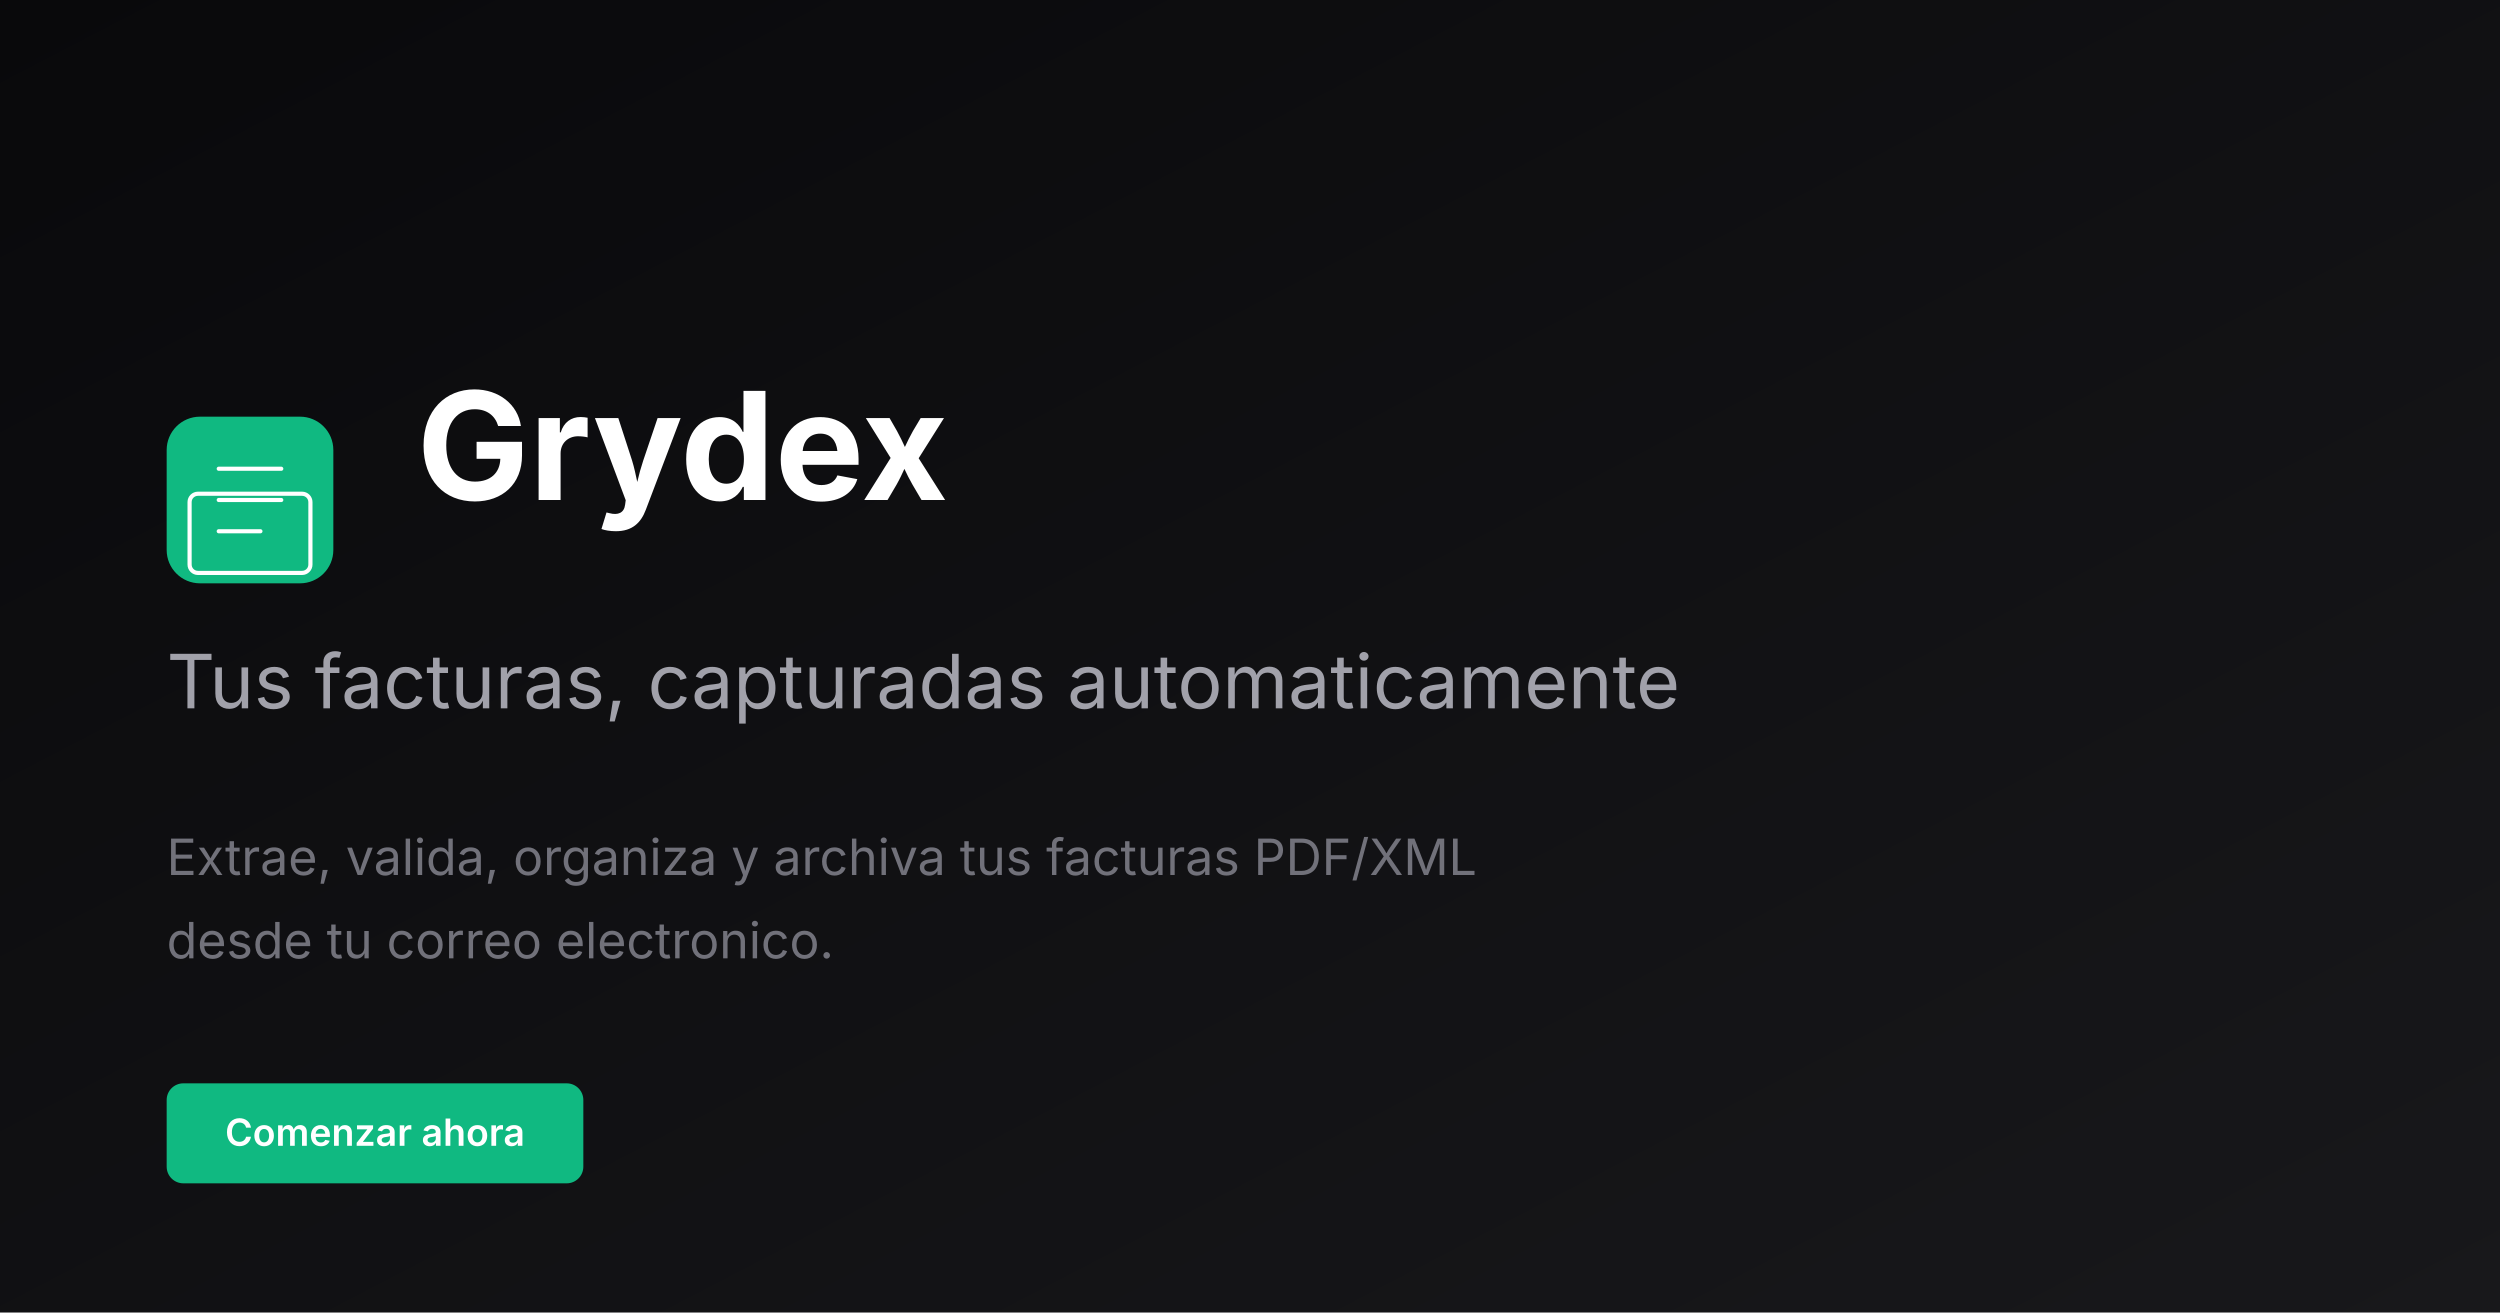
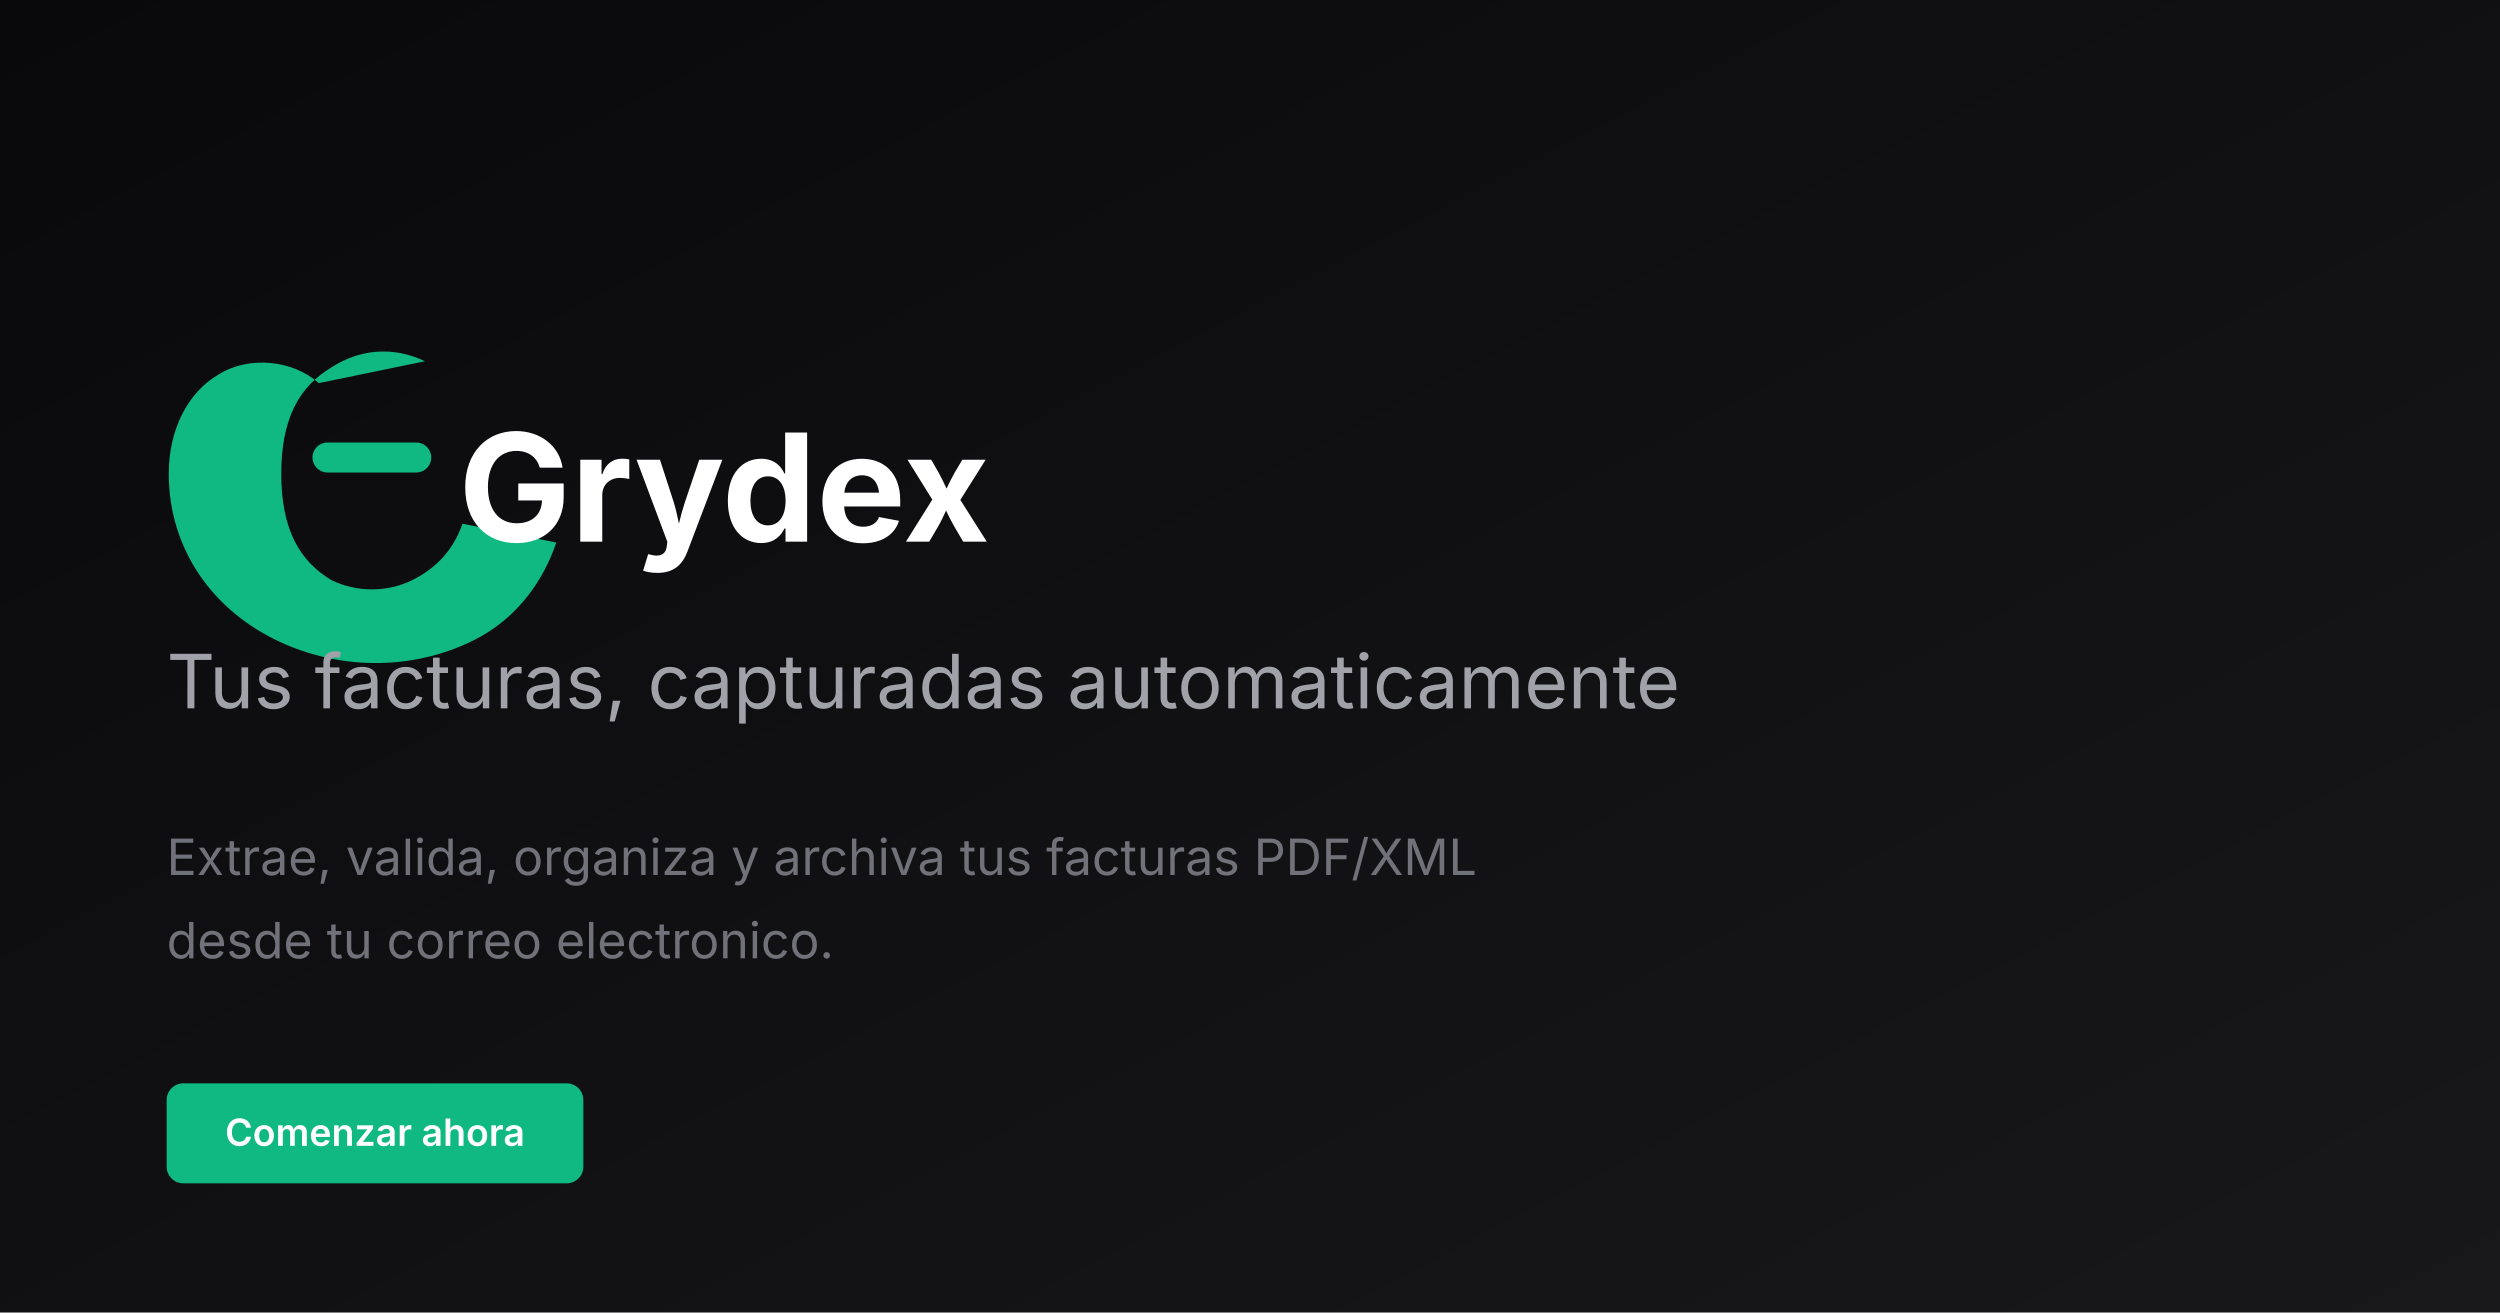
<svg xmlns="http://www.w3.org/2000/svg" width="1200" height="630" viewBox="0 0 1200 630">
  <defs>
    <linearGradient id="bg" x1="0%" y1="0%" x2="100%" y2="100%">
      <stop offset="0%" style="stop-color:#09090b" />
      <stop offset="100%" style="stop-color:#18181b" />
    </linearGradient>
  </defs>
  <rect width="1200" height="630" fill="url(#bg)" />
-   <rect x="80" y="200" width="80" height="80" rx="16" fill="#10b981" />
-   <path d="M105 225h30M105 240h30M105 255h20M95 275h50a4 4 0 004-4v-30a4 4 0 00-4-4H95a4 4 0 00-4 4v30a4 4 0 004 4z" stroke="white" stroke-width="2" fill="none" stroke-linecap="round" stroke-linejoin="round" />
-   <text x="200" y="240" font-family="system-ui, -apple-system, sans-serif" font-size="72" font-weight="bold" fill="white">Grydex</text>
+   <g transform="translate(60, 180) scale(0.6)">
+     <path d="M 155 6.5C 135 -11.5 100 -16 75 -0.5C 50 14 35 44 35 79C 35 139 70 189 125 214C 180 239 240 234 285 209C 315 192 335 164 345 134L 270 119C 263 139 250 154 230 164C 210 174 185 174 165 164C 140 149 125 124 125 79C 125 34 140 9 165 -6C 188 -21 215 -23 240 -11L 155 6.5 Z" fill="#10b981" />
+     <rect x="150" y="54" width="95" height="24" rx="12" fill="#10b981" />
+   </g>
+   <text x="220" y="260" font-family="system-ui, -apple-system, sans-serif" font-size="72" font-weight="bold" fill="white">Grydex</text>
  <text x="80" y="340" font-family="system-ui, -apple-system, sans-serif" font-size="36" fill="#a1a1aa">Tus facturas, capturadas automaticamente</text>
  <text x="80" y="420" font-family="system-ui, -apple-system, sans-serif" font-size="24" fill="#71717a">Extrae, valida, organiza y archiva tus facturas PDF/XML</text>
  <text x="80" y="460" font-family="system-ui, -apple-system, sans-serif" font-size="24" fill="#71717a">desde tu correo electronico.</text>
  <rect x="80" y="520" width="200" height="48" rx="8" fill="#10b981" />
  <text x="180" y="550" font-family="system-ui, -apple-system, sans-serif" font-size="18" font-weight="600" fill="white" text-anchor="middle">Comenzar ahora</text>
</svg>
